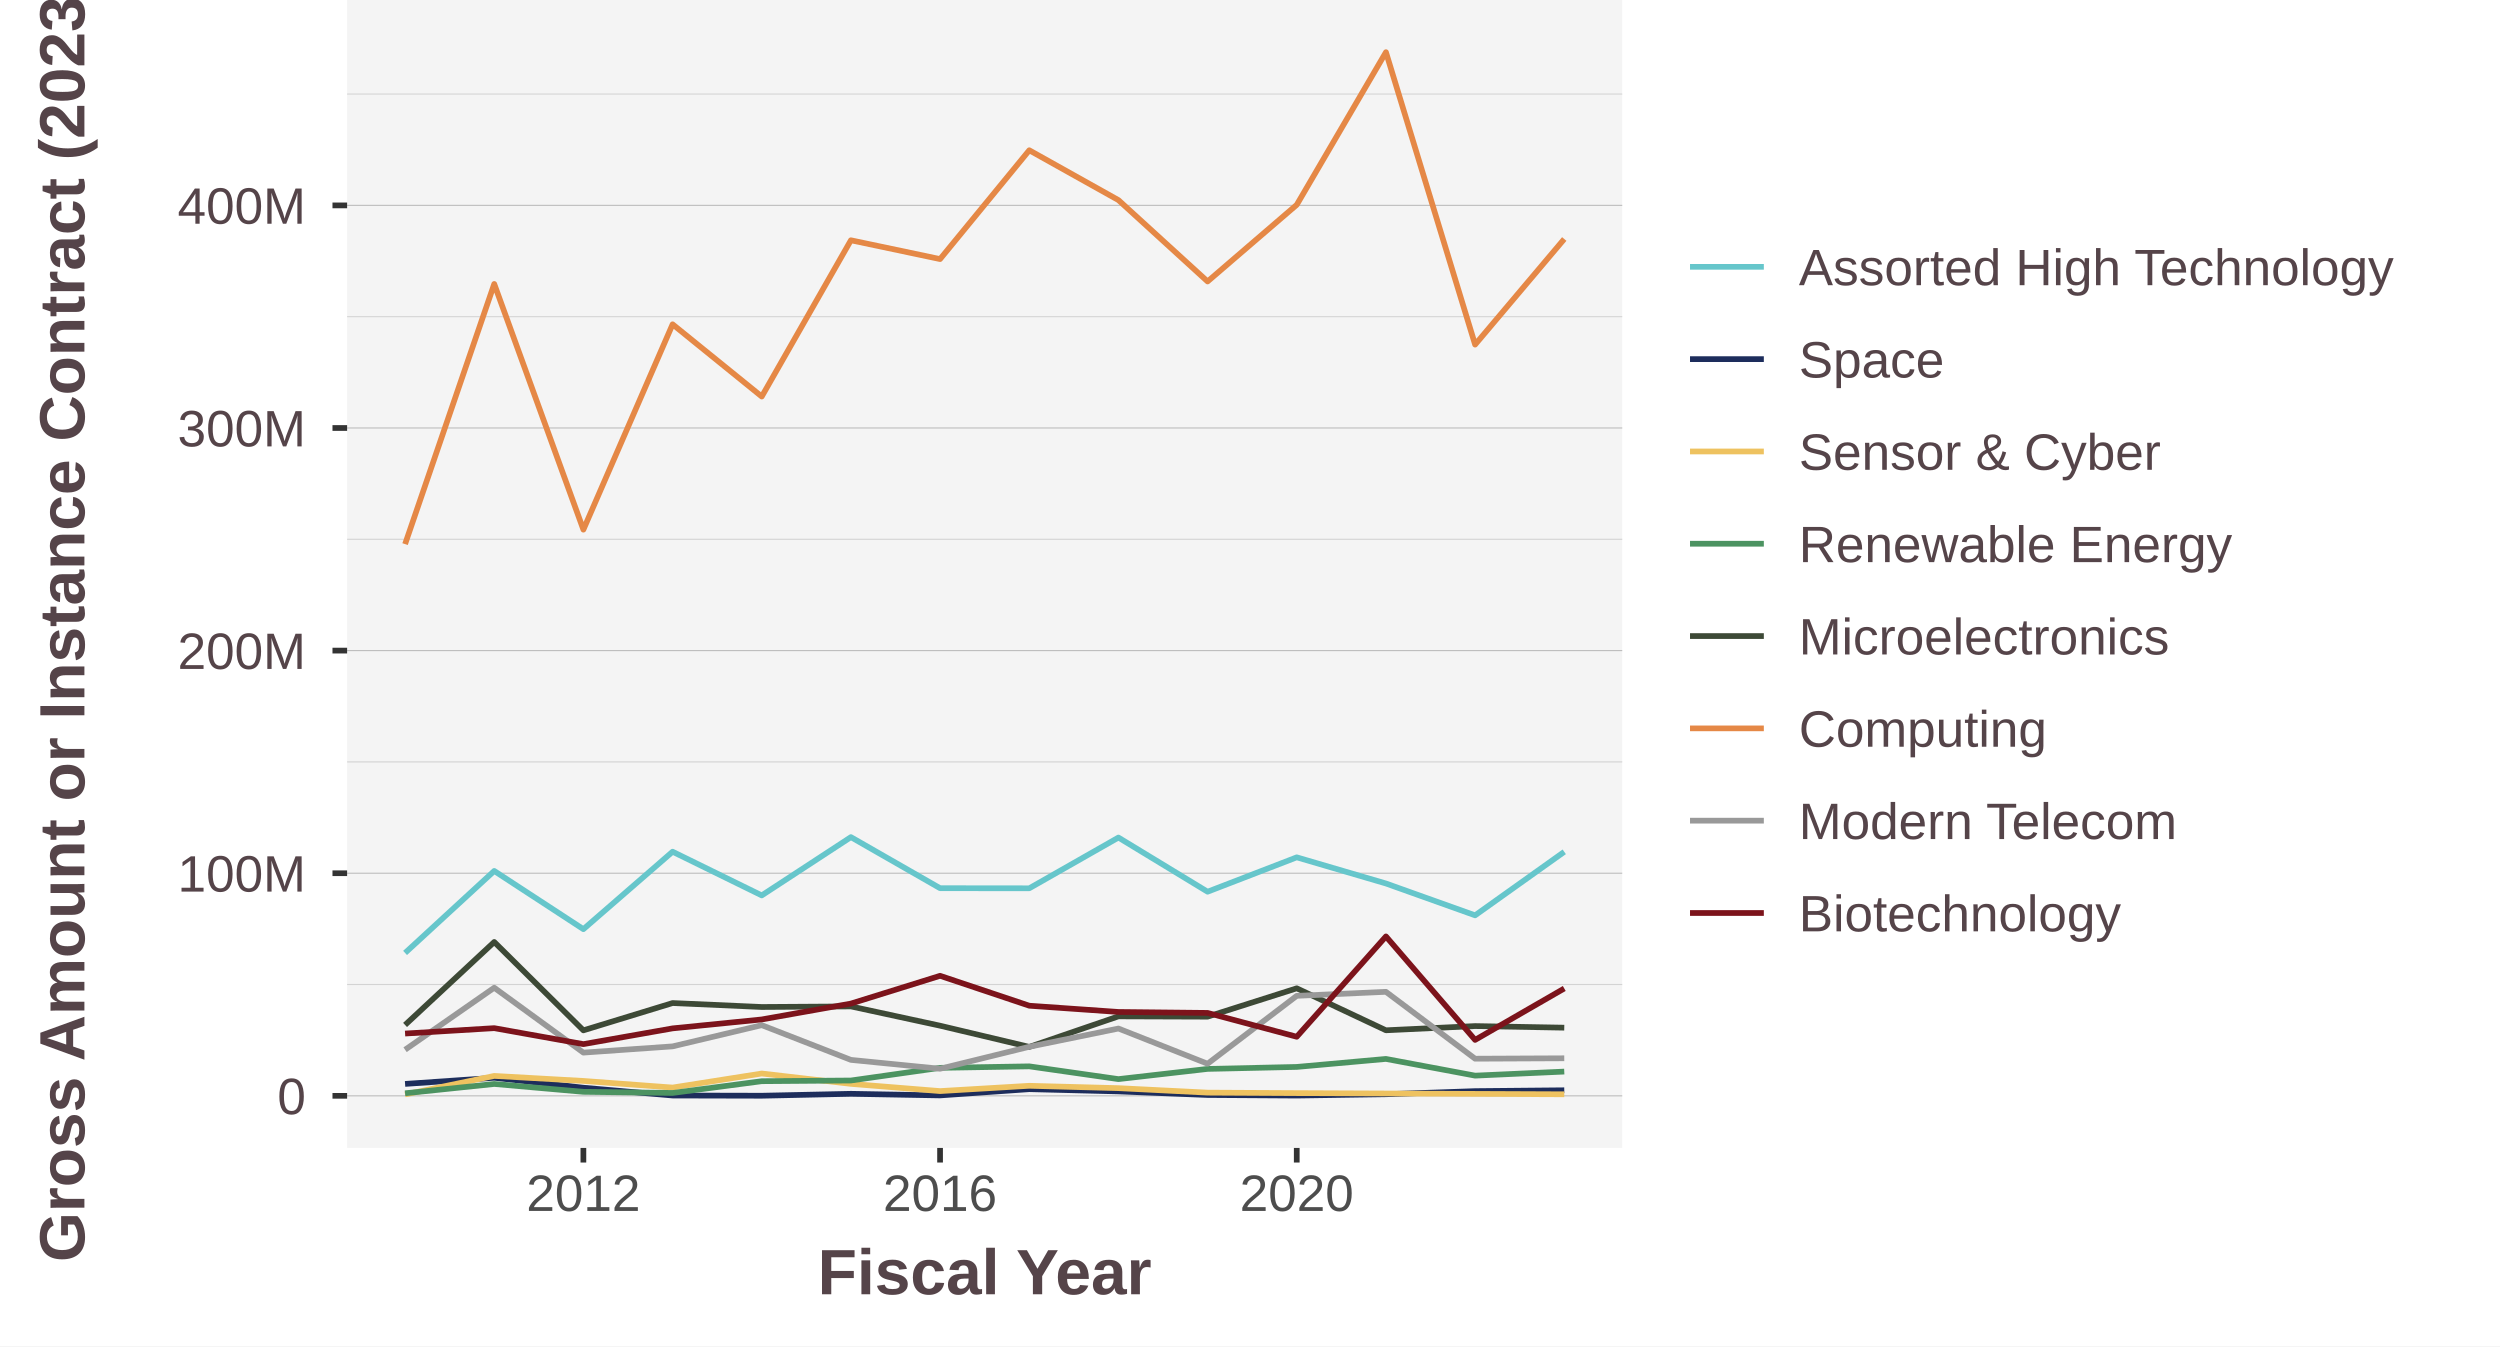
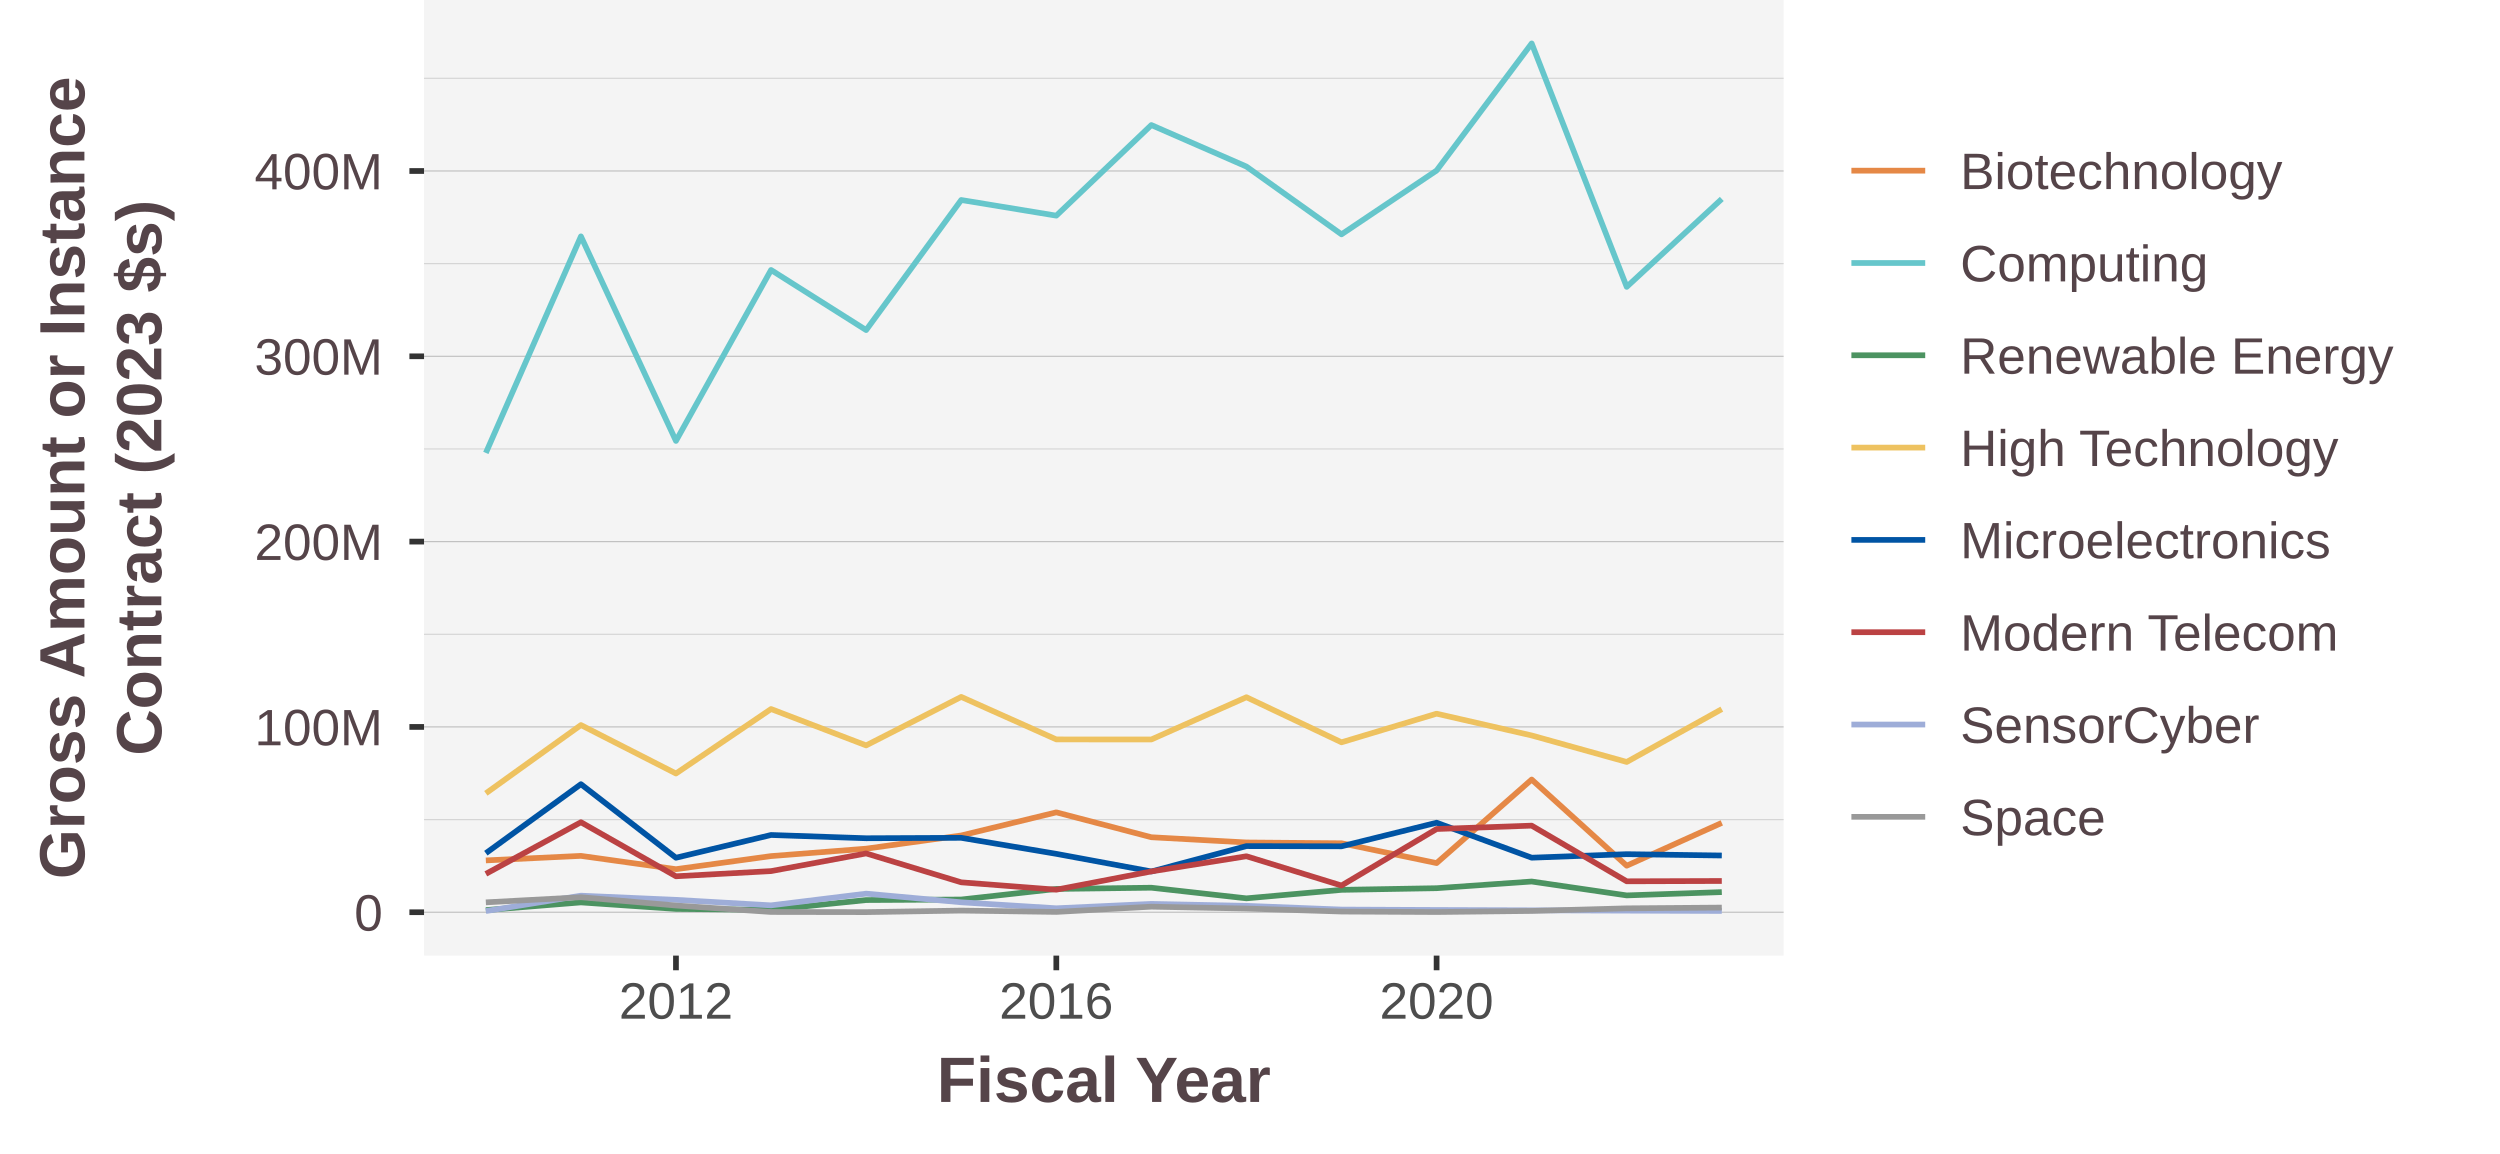
- <svg xmlns="http://www.w3.org/2000/svg" class="svglite" width="468.00pt" height="252.00pt" viewBox="0 0 468.00 252.00">
+ <svg xmlns="http://www.w3.org/2000/svg" class="svglite" width="468.00pt" height="216.00pt" viewBox="0 0 468.00 216.00">
  <defs>
    <style type="text/css">
    .svglite line, .svglite polyline, .svglite polygon, .svglite path, .svglite rect, .svglite circle {
      fill: none;
      stroke: #000000;
      stroke-linecap: round;
      stroke-linejoin: round;
      stroke-miterlimit: 10.00;
    }
    .svglite text {
      white-space: pre;
    }
  </style>
  </defs>
  <rect width="100%" height="100%" style="stroke: none; fill: #FFFFFF;" />
  <defs>
-     <clipPath id="cpMC4wMHw0NjguMDB8MC4wMHwyNTIuMDA=">
-       <rect x="0.00" y="0.00" width="468.00" height="252.00" />
+     <clipPath id="cpMC4wMHw0NjguMDB8MC4wMHwyMTYuMDA=">
+       <rect x="0.00" y="0.00" width="468.00" height="216.00" />
    </clipPath>
  </defs>
-   <g clip-path="url(#cpMC4wMHw0NjguMDB8MC4wMHwyNTIuMDA=)">
-     <rect x="-0" y="0.00" width="468.00" height="252.00" style="stroke-width: 1.07; stroke: #FFFFFF; fill: #FFFFFF;" />
+   <g clip-path="url(#cpMC4wMHw0NjguMDB8MC4wMHwyMTYuMDA=)">
+     <rect x="0.00" y="0" width="468.00" height="216.00" style="stroke-width: 1.07; stroke: #FFFFFF; fill: #FFFFFF;" />
  </g>
  <defs>
-     <clipPath id="cpNjQuOTh8MzAzLjY4fDAuMDB8MjE0Ljg5">
-       <rect x="64.98" y="0.00" width="238.70" height="214.89" />
+     <clipPath id="cpNzkuMzh8MzMzLjg5fDAuMDB8MTc4Ljg5">
+       <rect x="79.38" y="0" width="254.51" height="178.89" />
    </clipPath>
  </defs>
-   <g clip-path="url(#cpNjQuOTh8MzAzLjY4fDAuMDB8MjE0Ljg5)">
-     <rect x="64.98" y="-0" width="238.70" height="214.89" style="stroke-width: 1.07; stroke: none; fill: #F4F4F4;" />
-     <polyline points="64.98,184.30 303.68,184.30 " style="stroke-width: 0.21; stroke: #D3D3D3; stroke-linecap: butt;" />
-     <polyline points="64.98,142.63 303.68,142.63 " style="stroke-width: 0.21; stroke: #D3D3D3; stroke-linecap: butt;" />
-     <polyline points="64.98,100.96 303.68,100.96 " style="stroke-width: 0.21; stroke: #D3D3D3; stroke-linecap: butt;" />
-     <polyline points="64.98,59.28 303.68,59.28 " style="stroke-width: 0.21; stroke: #D3D3D3; stroke-linecap: butt;" />
-     <polyline points="64.98,17.61 303.68,17.61 " style="stroke-width: 0.21; stroke: #D3D3D3; stroke-linecap: butt;" />
-     <polyline points="64.98,205.14 303.68,205.14 " style="stroke-width: 0.21; stroke: #BEBEBE; stroke-linecap: butt;" />
-     <polyline points="64.98,163.47 303.68,163.47 " style="stroke-width: 0.21; stroke: #BEBEBE; stroke-linecap: butt;" />
-     <polyline points="64.98,121.79 303.68,121.79 " style="stroke-width: 0.21; stroke: #BEBEBE; stroke-linecap: butt;" />
-     <polyline points="64.98,80.12 303.68,80.12 " style="stroke-width: 0.21; stroke: #BEBEBE; stroke-linecap: butt;" />
-     <polyline points="64.98,38.45 303.68,38.45 " style="stroke-width: 0.21; stroke: #BEBEBE; stroke-linecap: butt;" />
-     <polyline points="75.83,178.39 92.52,163.04 109.21,173.94 125.91,159.44 142.60,167.62 159.29,156.71 175.98,166.27 192.68,166.29 209.37,156.79 226.06,166.93 242.75,160.49 259.45,165.39 276.14,171.35 292.83,159.46 " style="stroke-width: 1.07; stroke: #66C6CB; stroke-linecap: butt;" />
-     <polyline points="75.83,202.91 92.52,201.76 109.21,203.62 125.91,205.08 142.60,205.12 159.29,204.76 175.98,205.06 192.68,203.89 209.37,204.31 226.06,204.98 242.75,205.09 259.45,204.84 276.14,204.26 292.83,204.10 " style="stroke-width: 1.07; stroke: #1D2D5C; stroke-linecap: butt;" />
-     <polyline points="75.83,204.88 92.52,201.41 109.21,202.35 125.91,203.59 142.60,200.96 159.29,202.90 175.98,204.25 192.68,203.26 209.37,203.70 226.06,204.54 242.75,204.63 292.83,204.85 " style="stroke-width: 1.07; stroke: #EEC260; stroke-linecap: butt;" />
-     <polyline points="75.83,204.66 92.52,202.92 109.21,204.39 125.91,204.60 142.60,202.40 159.29,202.27 175.98,199.90 192.68,199.62 209.37,202.01 226.06,200.10 242.75,199.73 259.45,198.23 276.14,201.36 292.83,200.60 " style="stroke-width: 1.07; stroke: #4C9361; stroke-linecap: butt;" />
-     <polyline points="75.83,191.87 92.52,176.34 109.21,192.88 125.91,187.77 142.60,188.51 159.29,188.40 175.98,192.01 192.68,195.98 209.37,190.26 226.06,190.32 242.75,185.01 259.45,192.87 276.14,192.08 292.83,192.38 " style="stroke-width: 1.07; stroke: #3D4936; stroke-linecap: butt;" />
-     <polyline points="75.83,101.86 92.52,53.16 109.21,99.15 125.91,60.71 142.60,74.23 159.29,44.98 175.98,48.50 192.68,28.13 209.37,37.46 226.06,52.69 242.75,38.34 259.45,9.77 276.14,64.51 292.83,44.74 " style="stroke-width: 1.07; stroke: #E58846; stroke-linecap: butt;" />
-     <polyline points="75.83,196.51 92.52,184.90 109.21,197.05 125.91,195.88 142.60,191.91 159.29,198.41 175.98,200.07 192.68,195.96 209.37,192.54 226.06,199.13 242.75,186.42 259.45,185.67 276.14,198.19 292.83,198.11 " style="stroke-width: 1.07; stroke: #999999; stroke-linecap: butt;" />
-     <polyline points="75.83,193.48 92.52,192.47 109.21,195.46 125.91,192.51 142.60,190.84 159.29,187.87 175.98,182.67 192.68,188.27 209.37,189.44 226.06,189.62 242.75,194.08 259.45,175.30 276.14,194.67 292.83,185.04 " style="stroke-width: 1.07; stroke: #7C131B; stroke-linecap: butt;" />
+   <g clip-path="url(#cpNzkuMzh8MzMzLjg5fDAuMDB8MTc4Ljg5)">
+     <rect x="79.38" y="0.00" width="254.51" height="178.89" style="stroke-width: 1.07; stroke: none; fill: #F4F4F4;" />
+     <polyline points="79.38,153.43 333.89,153.43 " style="stroke-width: 0.21; stroke: #D3D3D3; stroke-linecap: butt;" />
+     <polyline points="79.38,118.74 333.89,118.74 " style="stroke-width: 0.21; stroke: #D3D3D3; stroke-linecap: butt;" />
+     <polyline points="79.38,84.04 333.89,84.04 " style="stroke-width: 0.21; stroke: #D3D3D3; stroke-linecap: butt;" />
+     <polyline points="79.38,49.35 333.89,49.35 " style="stroke-width: 0.21; stroke: #D3D3D3; stroke-linecap: butt;" />
+     <polyline points="79.38,14.66 333.89,14.66 " style="stroke-width: 0.21; stroke: #D3D3D3; stroke-linecap: butt;" />
+     <polyline points="79.38,170.77 333.89,170.77 " style="stroke-width: 0.21; stroke: #BEBEBE; stroke-linecap: butt;" />
+     <polyline points="79.38,136.08 333.89,136.08 " style="stroke-width: 0.21; stroke: #BEBEBE; stroke-linecap: butt;" />
+     <polyline points="79.38,101.39 333.89,101.39 " style="stroke-width: 0.21; stroke: #BEBEBE; stroke-linecap: butt;" />
+     <polyline points="79.38,66.70 333.89,66.70 " style="stroke-width: 0.21; stroke: #BEBEBE; stroke-linecap: butt;" />
+     <polyline points="79.38,32.01 333.89,32.01 " style="stroke-width: 0.21; stroke: #BEBEBE; stroke-linecap: butt;" />
+     <polyline points="90.95,161.07 108.75,160.22 126.54,162.71 144.34,160.26 162.14,158.87 179.94,156.40 197.74,152.07 215.53,156.73 233.33,157.71 251.13,157.86 268.93,161.57 286.73,145.93 304.52,162.06 322.32,154.04 " style="stroke-width: 1.07; stroke: #E58846; stroke-linecap: butt;" />
+     <polyline points="90.95,84.79 108.75,44.25 126.54,82.54 144.34,50.54 162.14,61.79 179.94,37.44 197.74,40.37 215.53,23.41 233.33,31.18 251.13,43.87 268.93,31.92 286.73,8.13 304.52,53.70 322.32,37.24 " style="stroke-width: 1.07; stroke: #66C6CB; stroke-linecap: butt;" />
+     <polyline points="90.95,170.37 108.75,168.93 126.54,170.15 144.34,170.32 162.14,168.49 179.94,168.39 197.74,166.41 215.53,166.18 233.33,168.17 251.13,166.58 268.93,166.27 286.73,165.02 304.52,167.62 322.32,167.00 " style="stroke-width: 1.07; stroke: #4C9361; stroke-linecap: butt;" />
+     <polyline points="90.95,148.51 108.75,135.73 126.54,144.80 144.34,132.73 162.14,139.54 179.94,130.46 197.74,138.42 215.53,138.43 233.33,130.52 251.13,138.96 268.93,133.60 286.73,137.68 304.52,142.64 322.32,132.75 " style="stroke-width: 1.07; stroke: #EEC260; stroke-linecap: butt;" />
+     <polyline points="90.95,159.72 108.75,146.80 126.54,160.57 144.34,156.31 162.14,156.92 179.94,156.84 197.74,159.84 215.53,163.14 233.33,158.39 251.13,158.43 268.93,154.01 286.73,160.56 304.52,159.90 322.32,160.15 " style="stroke-width: 1.07; stroke: #0054A4; stroke-linecap: butt;" />
+     <polyline points="90.95,163.59 108.75,153.92 126.54,164.04 144.34,163.07 162.14,159.76 179.94,165.17 197.74,166.55 215.53,163.13 233.33,160.29 251.13,165.77 268.93,155.19 286.73,154.56 304.52,164.98 322.32,164.92 " style="stroke-width: 1.07; stroke: #BB4243; stroke-linecap: butt;" />
+     <polyline points="90.95,170.55 108.75,167.67 126.54,168.45 144.34,169.48 162.14,167.29 179.94,168.91 197.74,170.03 215.53,169.21 233.33,169.57 251.13,170.27 268.93,170.35 322.32,170.53 " style="stroke-width: 1.07; stroke: #9EADD8; stroke-linecap: butt;" />
+     <polyline points="90.95,168.92 108.75,167.96 126.54,169.51 144.34,170.72 162.14,170.75 179.94,170.46 197.74,170.71 215.53,169.73 233.33,170.08 251.13,170.64 268.93,170.73 286.73,170.53 304.52,170.04 322.32,169.90 " style="stroke-width: 1.07; stroke: #999999; stroke-linecap: butt;" />
  </g>
-   <g clip-path="url(#cpMC4wMHw0NjguMDB8MC4wMHwyNTIuMDA=)">
-     <text x="57.26" y="208.57" text-anchor="end" style="font-size: 9.60px;fill: #554449; font-family: &quot;Arial&quot;;" textLength="5.34px" lengthAdjust="spacingAndGlyphs">0</text>
-     <text x="57.26" y="166.90" text-anchor="end" style="font-size: 9.60px;fill: #554449; font-family: &quot;Arial&quot;;" textLength="24.00px" lengthAdjust="spacingAndGlyphs">100M</text>
-     <text x="57.26" y="125.23" text-anchor="end" style="font-size: 9.60px;fill: #554449; font-family: &quot;Arial&quot;;" textLength="24.00px" lengthAdjust="spacingAndGlyphs">200M</text>
-     <text x="57.26" y="83.56" text-anchor="end" style="font-size: 9.60px;fill: #554449; font-family: &quot;Arial&quot;;" textLength="24.00px" lengthAdjust="spacingAndGlyphs">300M</text>
-     <text x="57.26" y="41.88" text-anchor="end" style="font-size: 9.60px;fill: #554449; font-family: &quot;Arial&quot;;" textLength="24.00px" lengthAdjust="spacingAndGlyphs">400M</text>
-     <polyline points="62.24,205.14 64.98,205.14 " style="stroke-width: 1.07; stroke: #333333; stroke-linecap: butt;" />
-     <polyline points="62.24,163.47 64.98,163.47 " style="stroke-width: 1.07; stroke: #333333; stroke-linecap: butt;" />
-     <polyline points="62.24,121.79 64.98,121.79 " style="stroke-width: 1.07; stroke: #333333; stroke-linecap: butt;" />
-     <polyline points="62.24,80.12 64.98,80.12 " style="stroke-width: 1.07; stroke: #333333; stroke-linecap: butt;" />
-     <polyline points="62.24,38.45 64.98,38.45 " style="stroke-width: 1.07; stroke: #333333; stroke-linecap: butt;" />
-     <polyline points="109.21,217.63 109.21,214.89 " style="stroke-width: 1.07; stroke: #333333; stroke-linecap: butt;" />
-     <polyline points="175.98,217.63 175.98,214.89 " style="stroke-width: 1.07; stroke: #333333; stroke-linecap: butt;" />
-     <polyline points="242.75,217.63 242.75,214.89 " style="stroke-width: 1.07; stroke: #333333; stroke-linecap: butt;" />
-     <text x="109.21" y="226.69" text-anchor="middle" style="font-size: 9.60px;fill: #4D4D4D; font-family: &quot;Arial&quot;;" textLength="21.34px" lengthAdjust="spacingAndGlyphs">2012</text>
-     <text x="175.98" y="226.69" text-anchor="middle" style="font-size: 9.60px;fill: #4D4D4D; font-family: &quot;Arial&quot;;" textLength="21.34px" lengthAdjust="spacingAndGlyphs">2016</text>
-     <text x="242.75" y="226.69" text-anchor="middle" style="font-size: 9.60px;fill: #4D4D4D; font-family: &quot;Arial&quot;;" textLength="21.34px" lengthAdjust="spacingAndGlyphs">2020</text>
-     <text x="184.33" y="242.28" text-anchor="middle" style="font-size: 12.00px; font-weight: bold;fill: #554449; font-family: &quot;Arial&quot;;" textLength="62.50px" lengthAdjust="spacingAndGlyphs">Fiscal Year</text>
-     <text transform="translate(15.80,107.44) rotate(-90)" text-anchor="middle" style="font-size: 12.00px; font-weight: bold;fill: #554449; font-family: &quot;Arial&quot;;" textLength="257.64px" lengthAdjust="spacingAndGlyphs">Gross Amount or Instance Contract (2023 $s)</text>
-     <rect x="314.64" y="35.33" width="135.36" height="144.22" style="stroke-width: 1.07; stroke: none; fill: #FFFFFF;" />
-     <rect x="314.64" y="41.31" width="17.28" height="17.28" style="stroke-width: 1.07; stroke: none; fill: #FFFFFF;" />
-     <line x1="316.37" y1="49.95" x2="330.19" y2="49.95" style="stroke-width: 1.07; stroke: #66C6CB; stroke-linecap: butt;" />
-     <rect x="314.64" y="58.59" width="17.28" height="17.28" style="stroke-width: 1.07; stroke: none; fill: #FFFFFF;" />
-     <line x1="316.37" y1="67.23" x2="330.19" y2="67.23" style="stroke-width: 1.07; stroke: #1D2D5C; stroke-linecap: butt;" />
-     <rect x="314.64" y="75.87" width="17.28" height="17.28" style="stroke-width: 1.07; stroke: none; fill: #FFFFFF;" />
-     <line x1="316.37" y1="84.51" x2="330.19" y2="84.51" style="stroke-width: 1.07; stroke: #EEC260; stroke-linecap: butt;" />
-     <rect x="314.64" y="93.15" width="17.28" height="17.28" style="stroke-width: 1.07; stroke: none; fill: #FFFFFF;" />
-     <line x1="316.37" y1="101.79" x2="330.19" y2="101.79" style="stroke-width: 1.07; stroke: #4C9361; stroke-linecap: butt;" />
-     <rect x="314.64" y="110.43" width="17.28" height="17.28" style="stroke-width: 1.07; stroke: none; fill: #FFFFFF;" />
-     <line x1="316.37" y1="119.07" x2="330.19" y2="119.07" style="stroke-width: 1.07; stroke: #3D4936; stroke-linecap: butt;" />
-     <rect x="314.64" y="127.71" width="17.28" height="17.28" style="stroke-width: 1.07; stroke: none; fill: #FFFFFF;" />
-     <line x1="316.37" y1="136.35" x2="330.19" y2="136.35" style="stroke-width: 1.07; stroke: #E58846; stroke-linecap: butt;" />
-     <rect x="314.64" y="144.99" width="17.28" height="17.28" style="stroke-width: 1.07; stroke: none; fill: #FFFFFF;" />
-     <line x1="316.37" y1="153.63" x2="330.19" y2="153.63" style="stroke-width: 1.07; stroke: #999999; stroke-linecap: butt;" />
-     <rect x="314.64" y="162.27" width="17.28" height="17.28" style="stroke-width: 1.07; stroke: none; fill: #FFFFFF;" />
-     <line x1="316.37" y1="170.91" x2="330.19" y2="170.91" style="stroke-width: 1.07; stroke: #7C131B; stroke-linecap: butt;" />
-     <text x="336.75" y="53.39" style="font-size: 9.60px;fill: #554449; font-family: &quot;Arial&quot;;" textLength="111.26px" lengthAdjust="spacingAndGlyphs">Assorted High Technology</text>
-     <text x="336.75" y="70.67" style="font-size: 9.60px;fill: #554449; font-family: &quot;Arial&quot;;" textLength="27.19px" lengthAdjust="spacingAndGlyphs">Space</text>
-     <text x="336.75" y="87.95" style="font-size: 9.60px;fill: #554449; font-family: &quot;Arial&quot;;" textLength="67.70px" lengthAdjust="spacingAndGlyphs">Sensor &amp; Cyber</text>
-     <text x="336.75" y="105.23" style="font-size: 9.60px;fill: #554449; font-family: &quot;Arial&quot;;" textLength="81.05px" lengthAdjust="spacingAndGlyphs">Renewable Energy</text>
-     <text x="336.75" y="122.51" style="font-size: 9.60px;fill: #554449; font-family: &quot;Arial&quot;;" textLength="69.30px" lengthAdjust="spacingAndGlyphs">Microelectronics</text>
-     <text x="336.75" y="139.79" style="font-size: 9.60px;fill: #554449; font-family: &quot;Arial&quot;;" textLength="46.39px" lengthAdjust="spacingAndGlyphs">Computing</text>
-     <text x="336.75" y="157.07" style="font-size: 9.60px;fill: #554449; font-family: &quot;Arial&quot;;" textLength="70.74px" lengthAdjust="spacingAndGlyphs">Modern Telecom</text>
-     <text x="336.75" y="174.35" style="font-size: 9.60px;fill: #554449; font-family: &quot;Arial&quot;;" textLength="60.26px" lengthAdjust="spacingAndGlyphs">Biotechnology</text>
+   <g clip-path="url(#cpMC4wMHw0NjguMDB8MC4wMHwyMTYuMDA=)">
+     <text x="71.66" y="174.21" text-anchor="end" style="font-size: 9.60px;fill: #554449; font-family: &quot;Arial&quot;;" textLength="5.34px" lengthAdjust="spacingAndGlyphs">0</text>
+     <text x="71.66" y="139.52" text-anchor="end" style="font-size: 9.60px;fill: #554449; font-family: &quot;Arial&quot;;" textLength="24.00px" lengthAdjust="spacingAndGlyphs">100M</text>
+     <text x="71.66" y="104.82" text-anchor="end" style="font-size: 9.60px;fill: #554449; font-family: &quot;Arial&quot;;" textLength="24.00px" lengthAdjust="spacingAndGlyphs">200M</text>
+     <text x="71.66" y="70.13" text-anchor="end" style="font-size: 9.60px;fill: #554449; font-family: &quot;Arial&quot;;" textLength="24.00px" lengthAdjust="spacingAndGlyphs">300M</text>
+     <text x="71.66" y="35.44" text-anchor="end" style="font-size: 9.60px;fill: #554449; font-family: &quot;Arial&quot;;" textLength="24.00px" lengthAdjust="spacingAndGlyphs">400M</text>
+     <polyline points="76.64,170.77 79.38,170.77 " style="stroke-width: 1.07; stroke: #333333; stroke-linecap: butt;" />
+     <polyline points="76.64,136.08 79.38,136.08 " style="stroke-width: 1.07; stroke: #333333; stroke-linecap: butt;" />
+     <polyline points="76.64,101.39 79.38,101.39 " style="stroke-width: 1.07; stroke: #333333; stroke-linecap: butt;" />
+     <polyline points="76.64,66.70 79.38,66.70 " style="stroke-width: 1.07; stroke: #333333; stroke-linecap: butt;" />
+     <polyline points="76.64,32.01 79.38,32.01 " style="stroke-width: 1.07; stroke: #333333; stroke-linecap: butt;" />
+     <polyline points="126.54,181.63 126.54,178.89 " style="stroke-width: 1.07; stroke: #333333; stroke-linecap: butt;" />
+     <polyline points="197.74,181.63 197.74,178.89 " style="stroke-width: 1.07; stroke: #333333; stroke-linecap: butt;" />
+     <polyline points="268.93,181.63 268.93,178.89 " style="stroke-width: 1.07; stroke: #333333; stroke-linecap: butt;" />
+     <text x="126.54" y="190.69" text-anchor="middle" style="font-size: 9.60px;fill: #4D4D4D; font-family: &quot;Arial&quot;;" textLength="21.34px" lengthAdjust="spacingAndGlyphs">2012</text>
+     <text x="197.74" y="190.69" text-anchor="middle" style="font-size: 9.60px;fill: #4D4D4D; font-family: &quot;Arial&quot;;" textLength="21.34px" lengthAdjust="spacingAndGlyphs">2016</text>
+     <text x="268.93" y="190.69" text-anchor="middle" style="font-size: 9.60px;fill: #4D4D4D; font-family: &quot;Arial&quot;;" textLength="21.34px" lengthAdjust="spacingAndGlyphs">2020</text>
+     <text x="206.64" y="206.28" text-anchor="middle" style="font-size: 12.00px; font-weight: bold;fill: #554449; font-family: &quot;Arial&quot;;" textLength="62.50px" lengthAdjust="spacingAndGlyphs">Fiscal Year</text>
+     <text transform="translate(15.80,89.44) rotate(-90)" text-anchor="middle" style="font-size: 12.00px; font-weight: bold;fill: #554449; font-family: &quot;Arial&quot;;" textLength="150.26px" lengthAdjust="spacingAndGlyphs">Gross Amount or Instance</text>
+     <text transform="translate(30.20,89.44) rotate(-90)" text-anchor="middle" style="font-size: 12.00px; font-weight: bold;fill: #554449; font-family: &quot;Arial&quot;;" textLength="104.05px" lengthAdjust="spacingAndGlyphs">Contract (2023 $s)</text>
+     <rect x="344.85" y="17.33" width="105.15" height="144.22" style="stroke-width: 1.07; stroke: none; fill: #FFFFFF;" />
+     <rect x="344.85" y="23.31" width="17.28" height="17.28" style="stroke-width: 1.07; stroke: none; fill: #FFFFFF;" />
+     <line x1="346.58" y1="31.95" x2="360.40" y2="31.95" style="stroke-width: 1.07; stroke: #E58846; stroke-linecap: butt;" />
+     <rect x="344.85" y="40.59" width="17.28" height="17.28" style="stroke-width: 1.07; stroke: none; fill: #FFFFFF;" />
+     <line x1="346.58" y1="49.23" x2="360.40" y2="49.23" style="stroke-width: 1.07; stroke: #66C6CB; stroke-linecap: butt;" />
+     <rect x="344.85" y="57.87" width="17.28" height="17.28" style="stroke-width: 1.07; stroke: none; fill: #FFFFFF;" />
+     <line x1="346.58" y1="66.51" x2="360.40" y2="66.51" style="stroke-width: 1.07; stroke: #4C9361; stroke-linecap: butt;" />
+     <rect x="344.85" y="75.15" width="17.28" height="17.28" style="stroke-width: 1.07; stroke: none; fill: #FFFFFF;" />
+     <line x1="346.58" y1="83.79" x2="360.40" y2="83.79" style="stroke-width: 1.07; stroke: #EEC260; stroke-linecap: butt;" />
+     <rect x="344.85" y="92.43" width="17.28" height="17.28" style="stroke-width: 1.07; stroke: none; fill: #FFFFFF;" />
+     <line x1="346.58" y1="101.07" x2="360.40" y2="101.07" style="stroke-width: 1.07; stroke: #0054A4; stroke-linecap: butt;" />
+     <rect x="344.85" y="109.71" width="17.28" height="17.28" style="stroke-width: 1.07; stroke: none; fill: #FFFFFF;" />
+     <line x1="346.58" y1="118.35" x2="360.40" y2="118.35" style="stroke-width: 1.07; stroke: #BB4243; stroke-linecap: butt;" />
+     <rect x="344.85" y="126.99" width="17.28" height="17.28" style="stroke-width: 1.07; stroke: none; fill: #FFFFFF;" />
+     <line x1="346.58" y1="135.63" x2="360.40" y2="135.63" style="stroke-width: 1.07; stroke: #9EADD8; stroke-linecap: butt;" />
+     <rect x="344.85" y="144.27" width="17.28" height="17.28" style="stroke-width: 1.07; stroke: none; fill: #FFFFFF;" />
+     <line x1="346.58" y1="152.91" x2="360.40" y2="152.91" style="stroke-width: 1.07; stroke: #999999; stroke-linecap: butt;" />
+     <text x="366.96" y="35.39" style="font-size: 9.60px;fill: #554449; font-family: &quot;Arial&quot;;" textLength="60.26px" lengthAdjust="spacingAndGlyphs">Biotechnology</text>
+     <text x="366.96" y="52.67" style="font-size: 9.60px;fill: #554449; font-family: &quot;Arial&quot;;" textLength="46.39px" lengthAdjust="spacingAndGlyphs">Computing</text>
+     <text x="366.96" y="69.95" style="font-size: 9.60px;fill: #554449; font-family: &quot;Arial&quot;;" textLength="81.05px" lengthAdjust="spacingAndGlyphs">Renewable Energy</text>
+     <text x="366.96" y="87.23" style="font-size: 9.60px;fill: #554449; font-family: &quot;Arial&quot;;" textLength="70.75px" lengthAdjust="spacingAndGlyphs">High Technology</text>
+     <text x="366.96" y="104.51" style="font-size: 9.60px;fill: #554449; font-family: &quot;Arial&quot;;" textLength="69.30px" lengthAdjust="spacingAndGlyphs">Microelectronics</text>
+     <text x="366.96" y="121.79" style="font-size: 9.60px;fill: #554449; font-family: &quot;Arial&quot;;" textLength="70.74px" lengthAdjust="spacingAndGlyphs">Modern Telecom</text>
+     <text x="366.96" y="139.07" style="font-size: 9.60px;fill: #554449; font-family: &quot;Arial&quot;;" textLength="55.98px" lengthAdjust="spacingAndGlyphs">SensorCyber</text>
+     <text x="366.96" y="156.35" style="font-size: 9.60px;fill: #554449; font-family: &quot;Arial&quot;;" textLength="27.19px" lengthAdjust="spacingAndGlyphs">Space</text>
  </g>
</svg>
